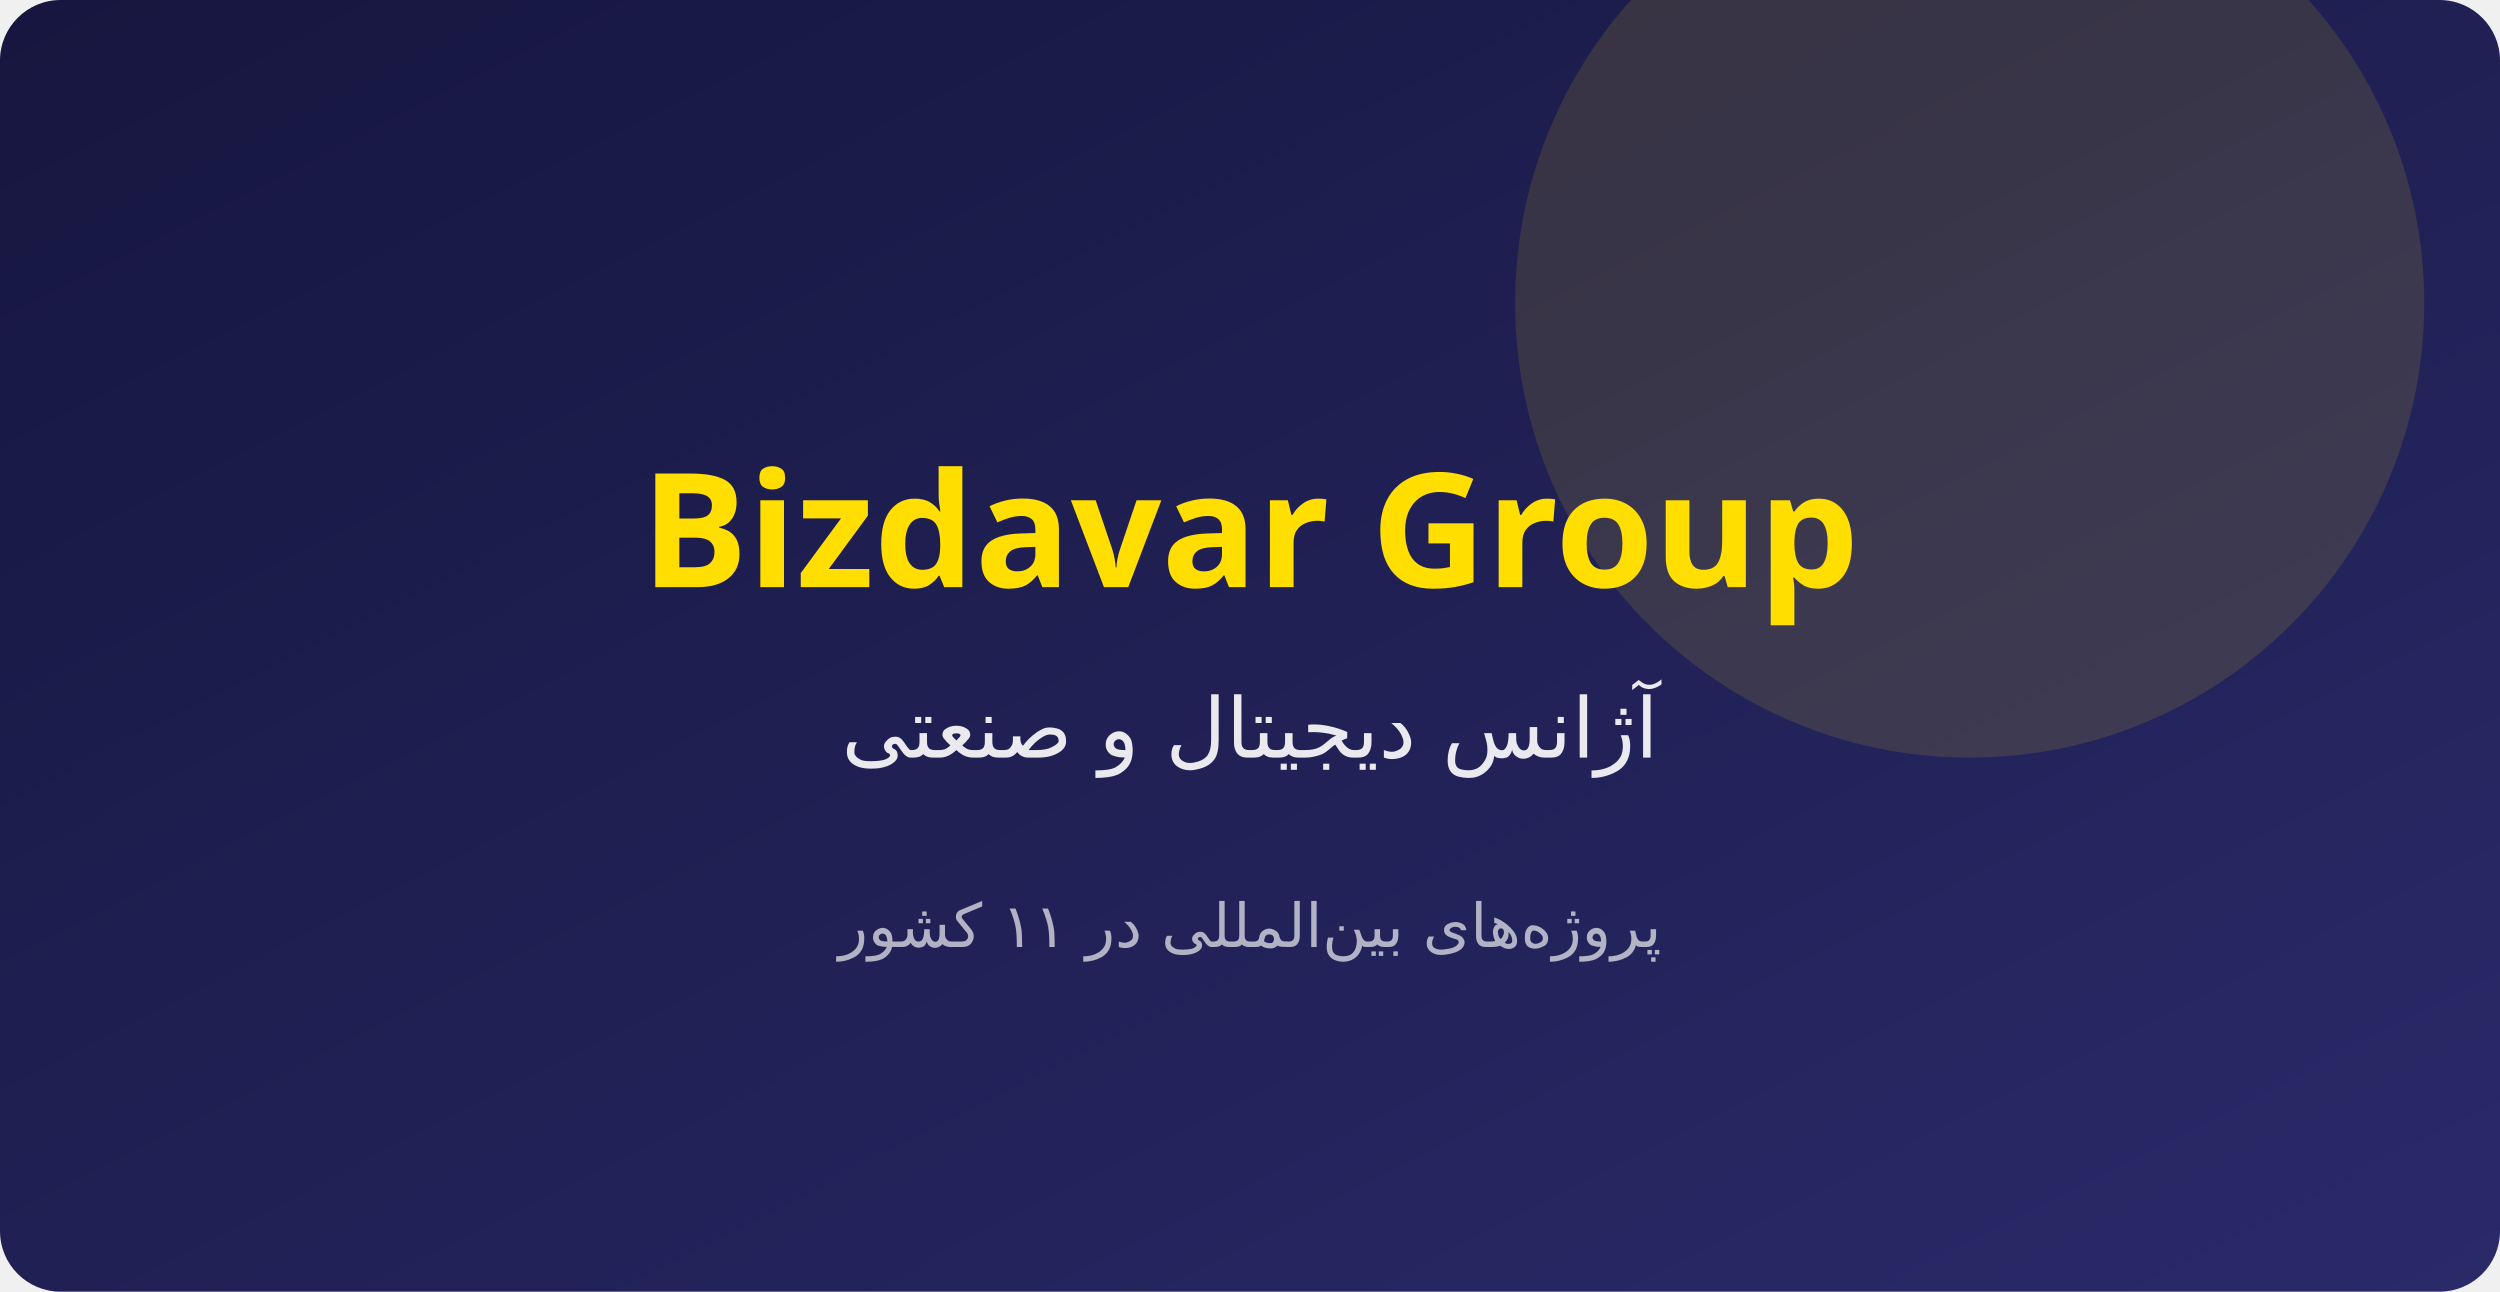
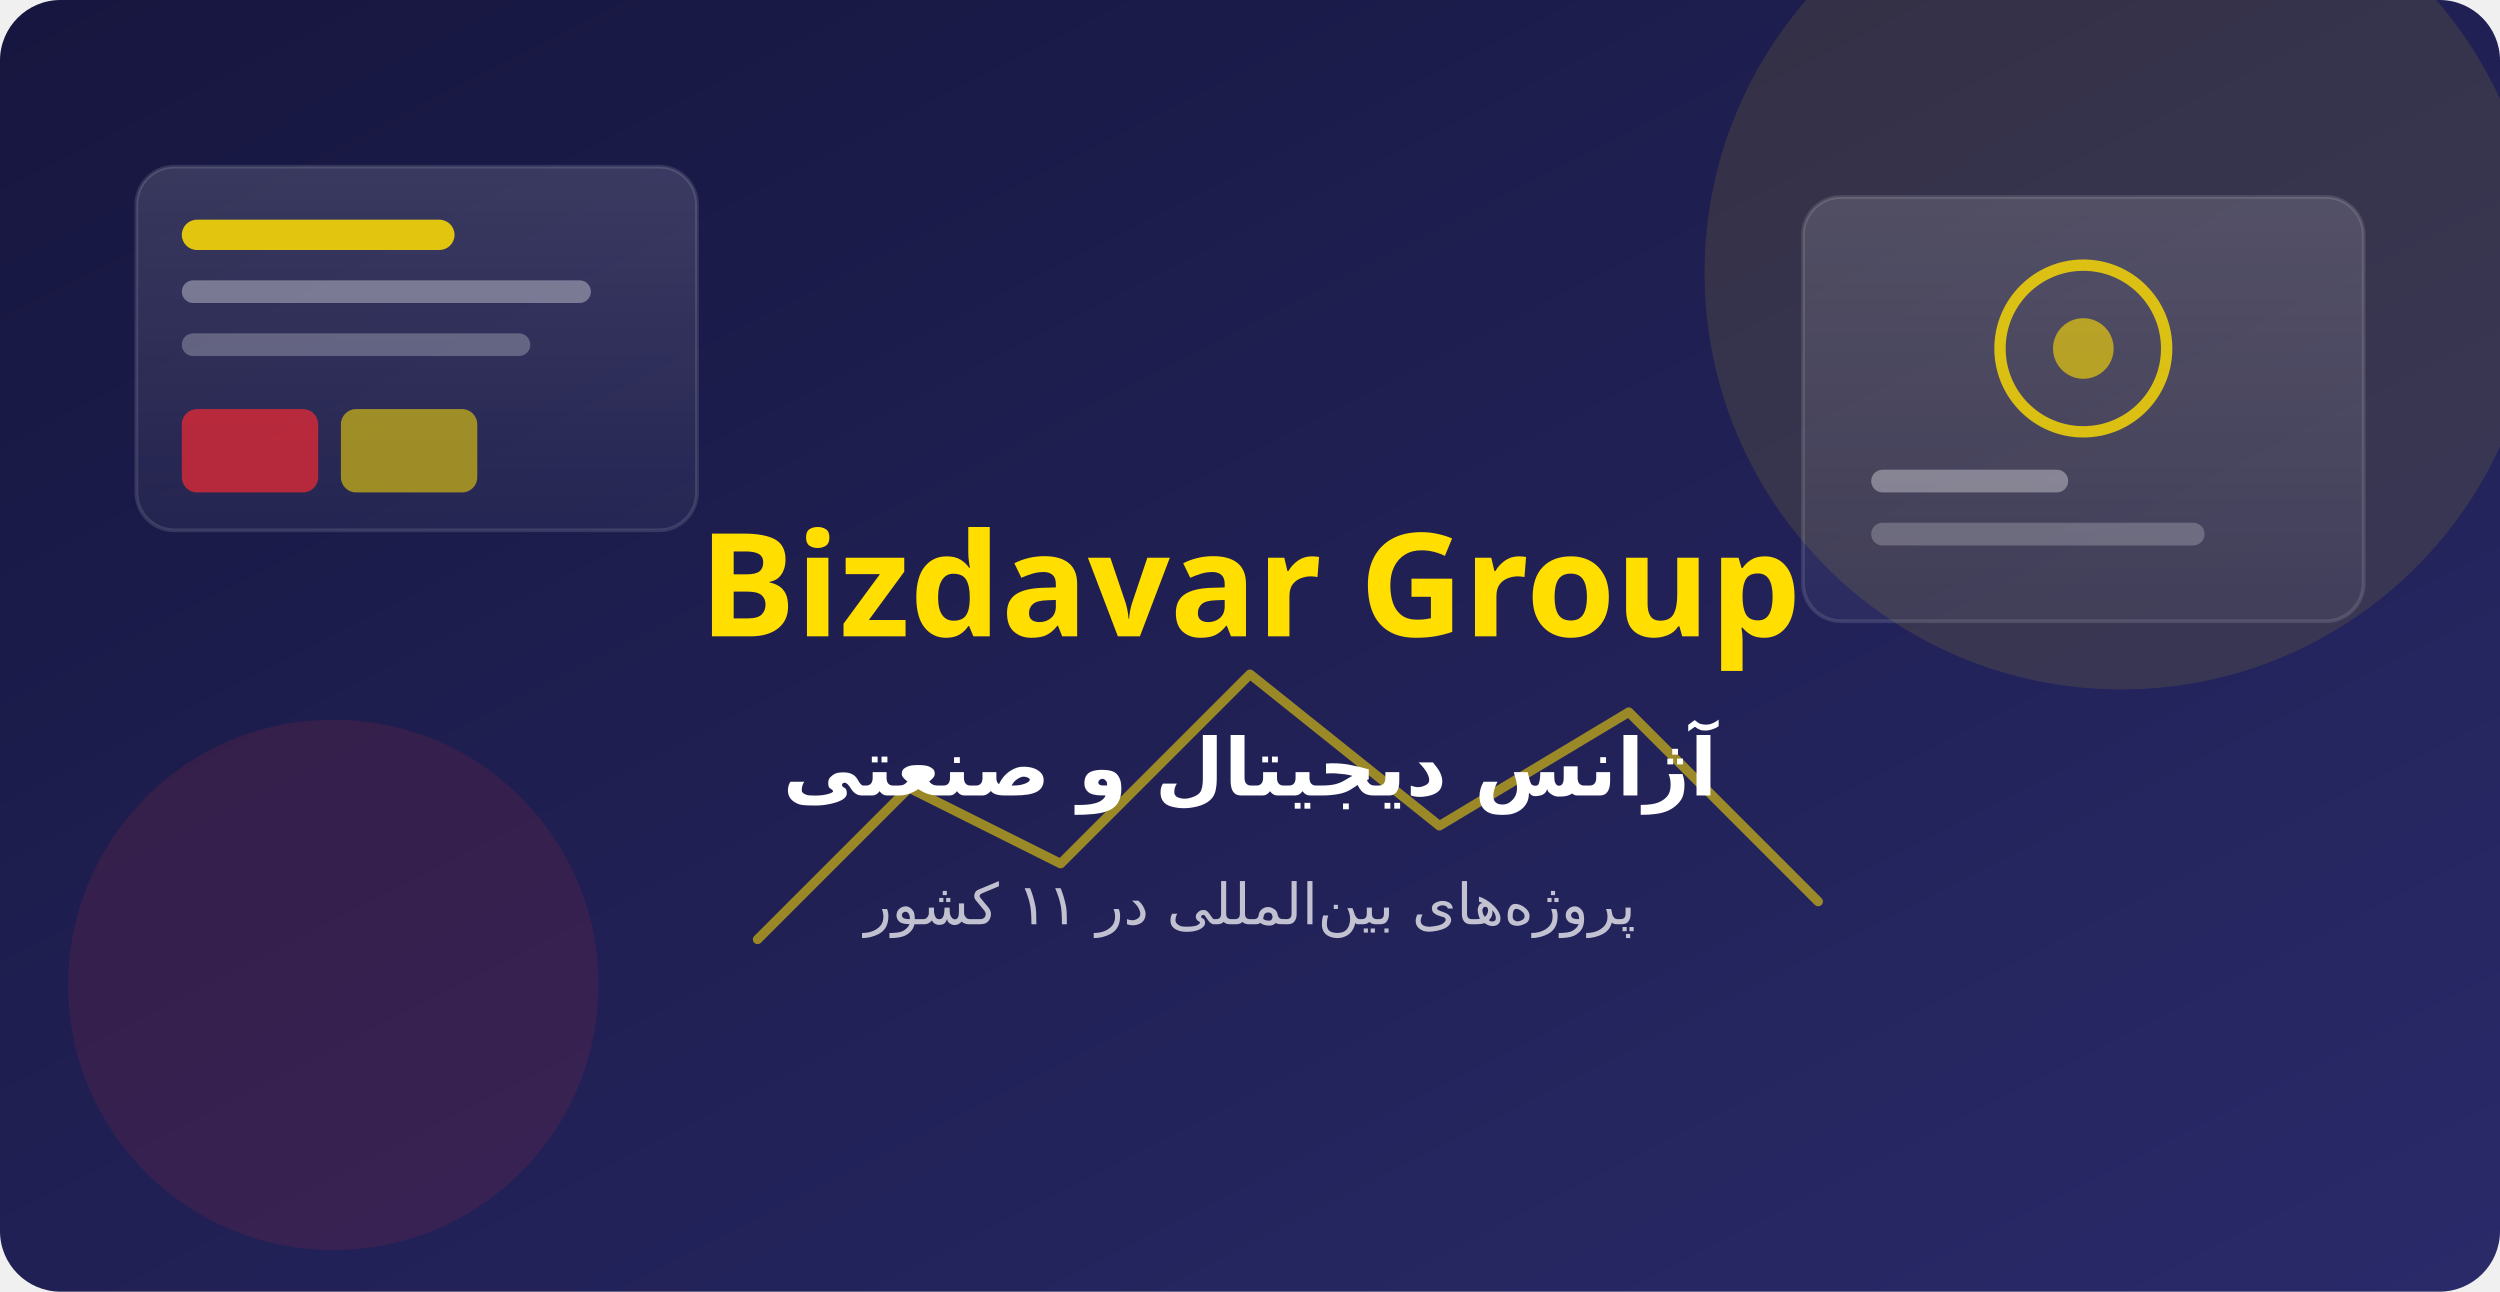
<svg xmlns="http://www.w3.org/2000/svg" viewBox="0 0 660 341" role="img" aria-label="بیزدوار گروپ — آژانس دیجیتال و صنعتی">
  <defs>
    <linearGradient id="bg" x1="0%" y1="0%" x2="100%" y2="100%">
      <stop offset="0%" stop-color="#16163f" />
      <stop offset="100%" stop-color="#2a2a6a" />
    </linearGradient>
+     <linearGradient id="panel" x1="0%" y1="0%" x2="0%" y2="100%">
+       <stop offset="0%" stop-color="#ffffff" stop-opacity="0.14" />
+       <stop offset="100%" stop-color="#ffffff" stop-opacity="0.04" />
+     </linearGradient>
  </defs>
  <rect width="660" height="341" fill="url(#bg)" rx="16" />
-   <circle cx="520" cy="80" r="120" fill="#FFDE00" opacity="0.12" />
-   <text x="330" y="155" text-anchor="middle" fill="#FFDE00" font-family="Tahoma,sans-serif" font-size="42" font-weight="700">Bizdavar Group</text>
-   <text x="330" y="200" text-anchor="middle" fill="#ffffff" font-family="Tahoma,sans-serif" font-size="22" opacity="0.9">آژانس دیجیتال و صنعتی</text>
-   <text x="330" y="250" text-anchor="middle" fill="#ffffff" font-family="Tahoma,sans-serif" font-size="16" opacity="0.65">پروژه‌های بین‌المللی در ۱۱ کشور</text>
+   <circle cx="560" cy="72" r="110" fill="#FFDE00" opacity="0.1" />
+   <circle cx="88" cy="260" r="70" fill="#E62833" opacity="0.12" />
+   <rect x="36" y="44" width="148" height="96" rx="10" fill="url(#panel)" stroke="#ffffff" stroke-opacity="0.12" />
+   <rect x="48" y="58" width="72" height="8" rx="4" fill="#FFDE00" opacity="0.85" />
+   <rect x="48" y="74" width="108" height="6" rx="3" fill="#ffffff" opacity="0.35" />
+   <rect x="48" y="88" width="92" height="6" rx="3" fill="#ffffff" opacity="0.25" />
+   <rect x="48" y="108" width="36" height="22" rx="4" fill="#E62833" opacity="0.75" />
+   <rect x="90" y="108" width="36" height="22" rx="4" fill="#FFDE00" opacity="0.55" />
+   <rect x="476" y="52" width="148" height="112" rx="10" fill="url(#panel)" stroke="#ffffff" stroke-opacity="0.12" />
+   <circle cx="550" cy="92" r="22" fill="none" stroke="#FFDE00" stroke-width="3" opacity="0.8" />
+   <circle cx="550" cy="92" r="8" fill="#FFDE00" opacity="0.6" />
+   <rect x="494" y="124" width="52" height="6" rx="3" fill="#ffffff" opacity="0.35" />
+   <rect x="494" y="138" width="88" height="6" rx="3" fill="#ffffff" opacity="0.22" />
+   <path d="M200 248 L240 208 L280 228 L330 178 L380 218 L430 188 L480 238" fill="none" stroke="#FFDE00" stroke-width="2.5" opacity="0.55" stroke-linecap="round" stroke-linejoin="round" />
+   <text x="330" y="168" text-anchor="middle" fill="#FFDE00" font-family="Segoe UI,Tahoma,sans-serif" font-size="38" font-weight="700">Bizdavar Group</text>
+   <text x="330" y="210" text-anchor="middle" fill="#ffffff" font-family="Tahoma,sans-serif" font-size="21" font-weight="600">آژانس دیجیتال و صنعتی</text>
+   <text x="330" y="244" text-anchor="middle" fill="#ffffff" font-family="Tahoma,sans-serif" font-size="15" opacity="0.72">پروژه‌های بین‌المللی در ۱۱ کشور</text>
</svg>
